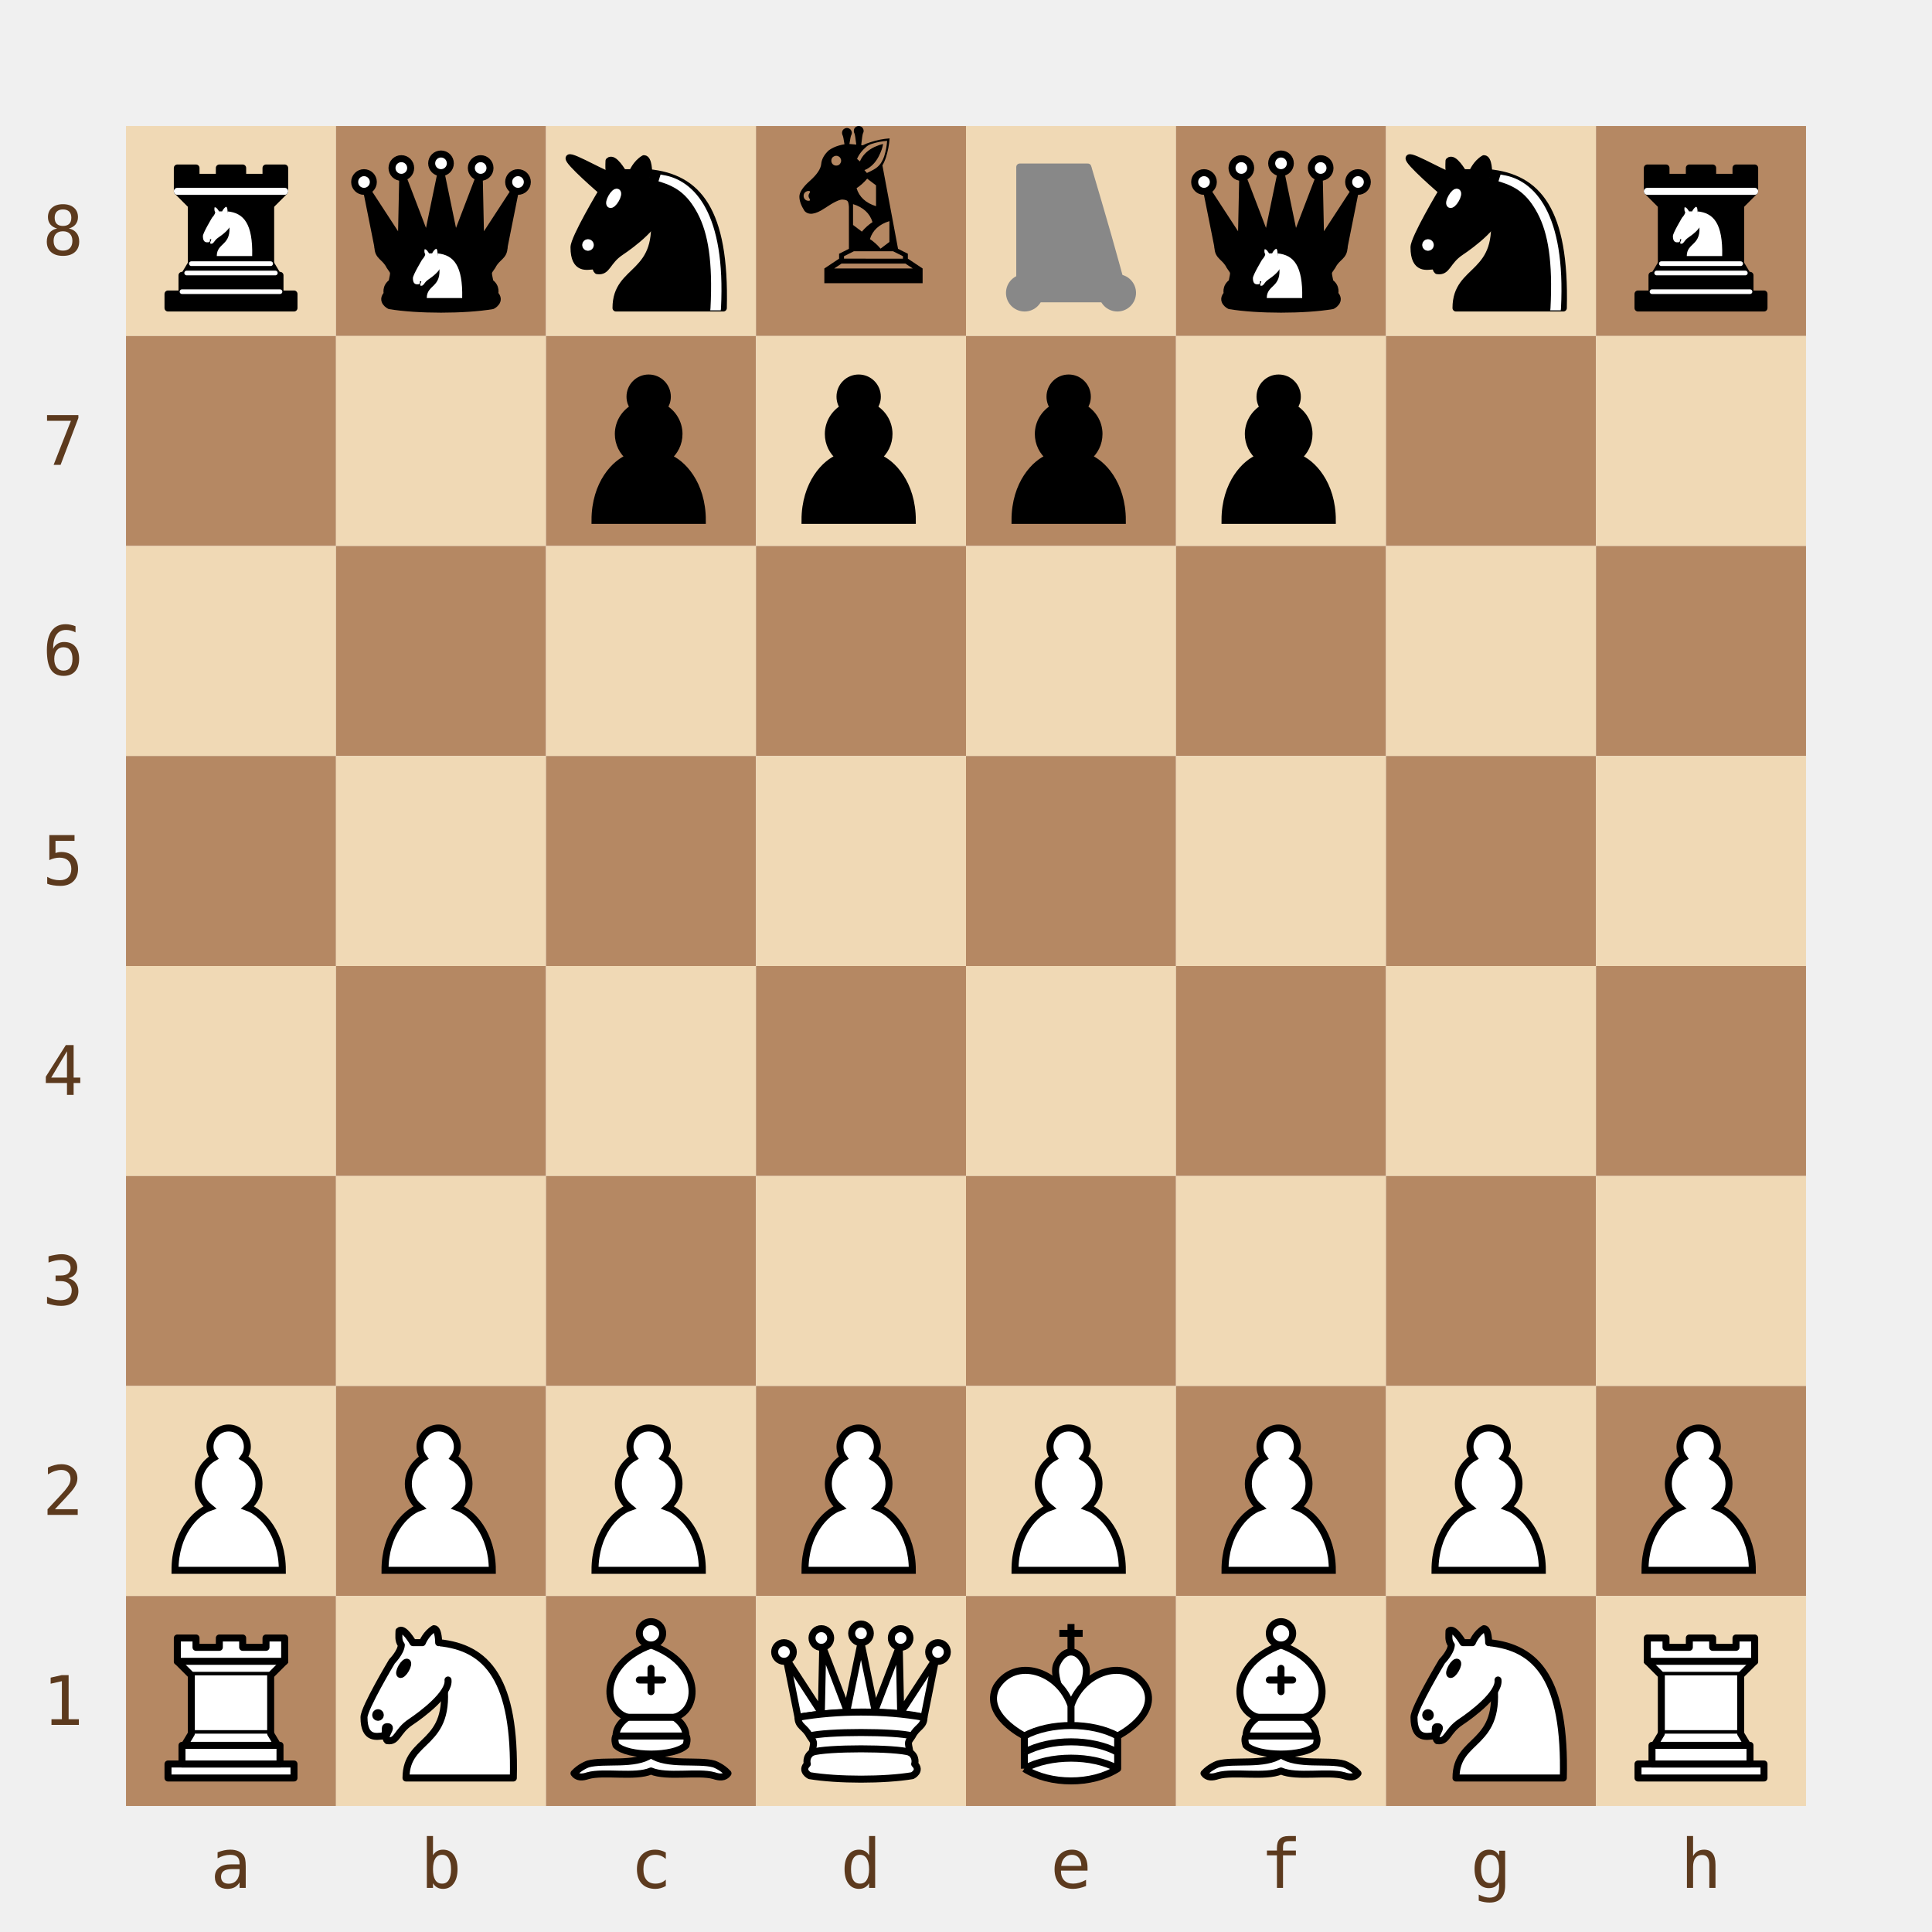
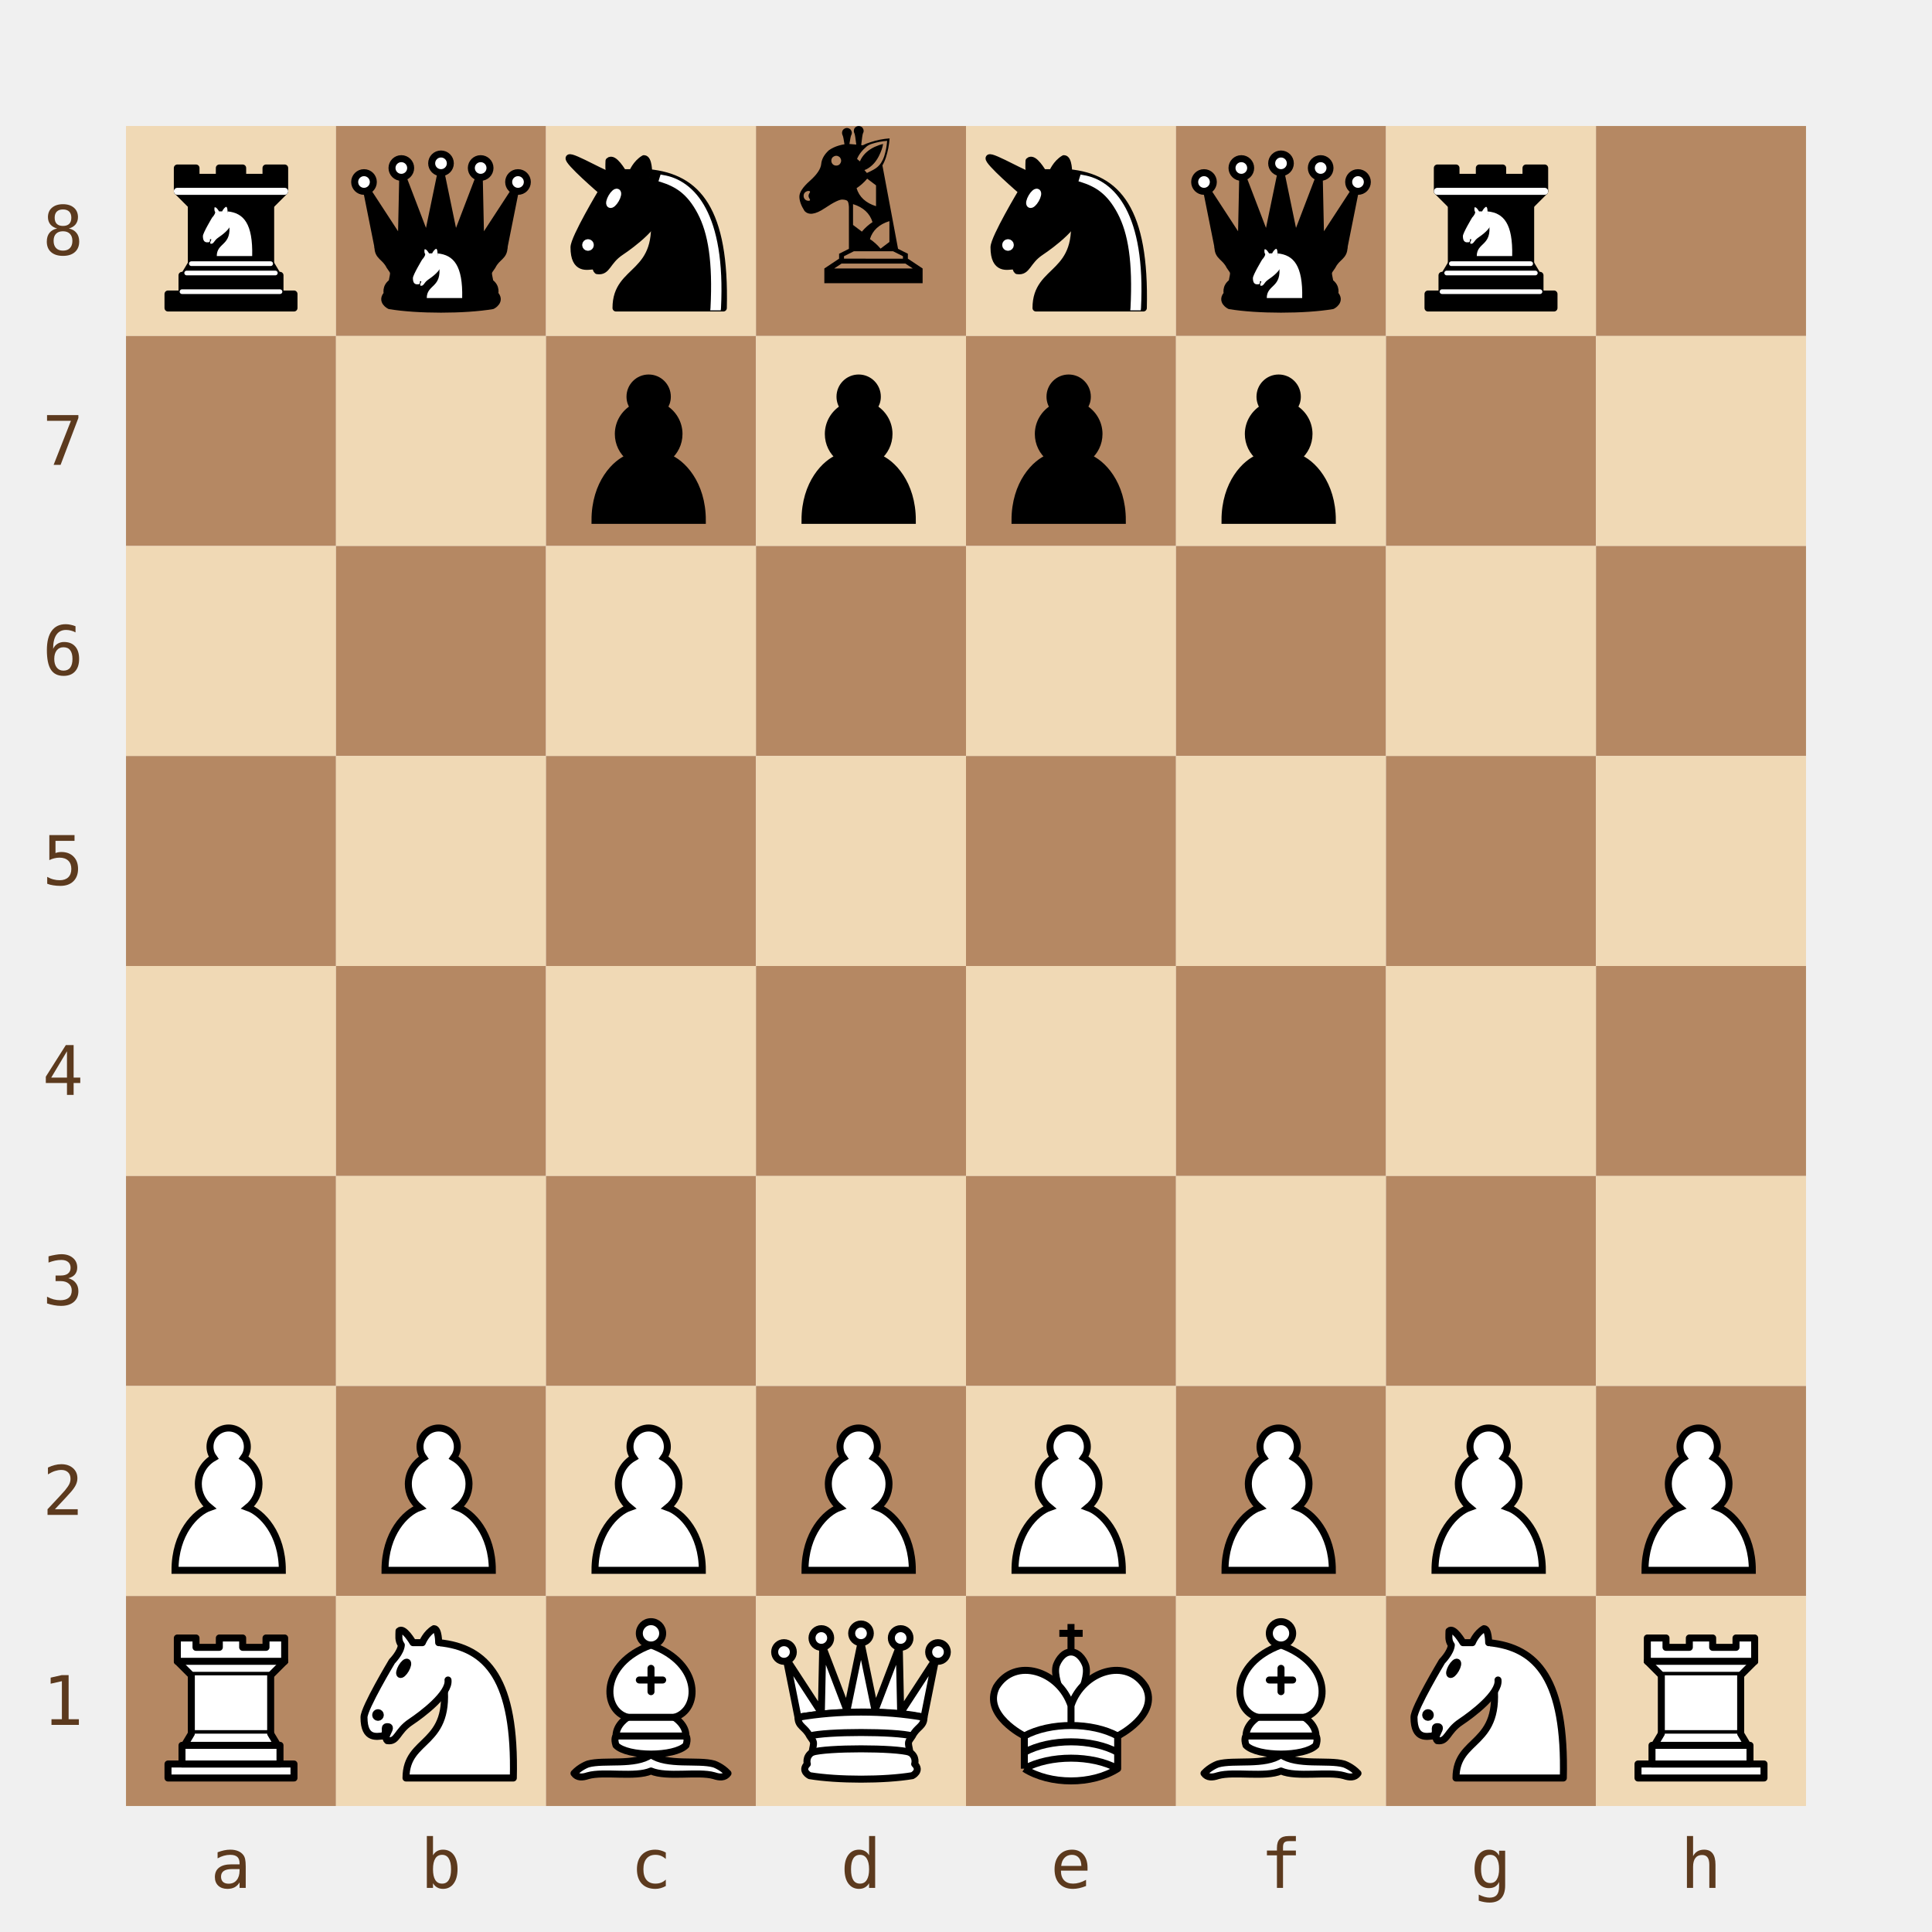
<svg xmlns="http://www.w3.org/2000/svg" viewBox="0 0 368 368" width="368" height="368">
  <defs>
    <symbol id="piece-mce-chess-bC" viewBox="0 0 45 45">
      <g style="fill:#000;stroke:#000;stroke-width:1.5;stroke-linecap:round;stroke-linejoin:round">
        <path d="M 9,39 L 36,39 L 36,36 L 9,36 L 9,39 z" />
        <path d="M 12,36 L 12,32 L 33,32 L 33,36 L 12,36 z" />
        <path d="M 11,14 L 11,9 L 15,9 L 15,11 L 20,11 L 20,9 L 25,9 L 25,11 L 30,11 L 30,9 L 34,9 L 34,14" />
        <path d="M 34,14 L 31,17 L 14,17 L 11,14" />
        <path d="M 31,17 L 31,29.5 L 14,29.5 L 14,17" />
        <path d="M 31,29.5 L 32.5,32 L 12.5,32 L 14,29.5" />
        <path d="M 11,14 L 34,14" style="fill:none;stroke:#fff;stroke-linejoin:miter" />
        <path d="M 12,35.5 L 33,35.5" style="fill:none;stroke:#fff;stroke-width:1" />
        <path d="M 13,31.5 L 32,31.5" style="fill:none;stroke:#fff;stroke-width:1" />
        <path d="M 14,29.5 L 31,29.5" style="fill:none;stroke:#fff;stroke-width:1" />
      </g>
      <g transform="translate(14.5,15) scale(0.33)">
        <path d="M 22,10 C 32.5,11 38.5,18 38,39 L 15,39 C 15,30 25,32.5 23,18" style="fill:#fff;stroke:none" />
        <path d="M 24,18 C 24.38,20.91 18.45,25.37 16,27 C 13,29 13.18,31.34 11,31 C 9.958,30.06 12.41,27.96 11,28 C 10,28 11.19,29.23 10,30 C 9,30 5.997,31 6,26 C 6,24 12,14 12,14 C 12,14 13.89,12.1 14,10.5 C 13.27,9.506 13.5,8.5 13.5,7.5 C 14.5,6.5 16.5,10 16.5,10 L 18.5,10 C 18.5,10 19.28,8.008 21,7 C 22,7 22,10 22,10" style="fill:#fff;stroke:none" />
      </g>
    </symbol>
    <symbol id="piece-mce-chess-bM" viewBox="0 0 45 45">
      <g style="fill:#000;stroke:#000;stroke-width:1.5;stroke-linejoin:round">
        <path d="M 9,26 C 17.5,24.5 30,24.5 36,26 L 38.5,13.5 L 31,25 L 30.7,10.9 L 25.5,24.5 L 22.5,10 L 19.5,24.5 L 14.3,10.9 L 14,25 L 6.5,13.5 L 9,26 z" />
        <path d="M 9,26 C 9,28 10.5,28 11.5,30 C 12.5,31.5 12.5,31 12,33.5 C 10.5,34.5 11,36 11,36 C 9.5,37.5 11.5,38.5 11.5,38.5 C 17.5,39.5 27.5,39.5 33.5,38.5 C 33.5,38.5 35.5,37.5 34,36 C 34,36 34.5,34.5 33,33.5 C 32.5,31 32.5,31.5 33.5,30 C 34.5,28 36,28 36,26 C 27.5,24.5 17.5,24.5 9,26 z" />
        <circle cx="6" cy="12" r="2" style="fill:#fff" />
        <circle cx="14" cy="9" r="2" style="fill:#fff" />
        <circle cx="22.5" cy="8" r="2" style="fill:#fff" />
        <circle cx="31" cy="9" r="2" style="fill:#fff" />
        <circle cx="39" cy="12" r="2" style="fill:#fff" />
      </g>
      <g transform="translate(14.5,24) scale(0.33)">
        <path d="M 22,10 C 32.5,11 38.5,18 38,39 L 15,39 C 15,30 25,32.5 23,18" style="fill:#fff;stroke:none" />
        <path d="M 24,18 C 24.38,20.91 18.45,25.37 16,27 C 13,29 13.18,31.34 11,31 C 9.958,30.06 12.41,27.96 11,28 C 10,28 11.19,29.23 10,30 C 9,30 5.997,31 6,26 C 6,24 12,14 12,14 C 12,14 13.89,12.1 14,10.5 C 13.27,9.506 13.5,8.5 13.5,7.5 C 14.5,6.5 16.5,10 16.5,10 L 18.5,10 C 18.5,10 19.28,8.008 21,7 C 22,7 22,10 22,10" style="fill:#fff;stroke:none" />
      </g>
    </symbol>
    <symbol id="piece-wikimedia-standard-Chess_Udt45" viewBox="0 0 45 45">
      <g>
        <g id="Head" style="opacity:1; fill:none; fill-opacity:1; fill-rule:evenodd; stroke:#000000; stroke-width:1.5; stroke-linecap:round;stroke-linejoin:round;stroke-miterlimit:4; stroke-dasharray:none; stroke-opacity:1;">
          <path id="Neck" d="M 22,10 C 32.5,11 38.5,18 38,39 L 15,39 C 15,30 25,32.5 23,18" style="fill:#000000; stroke:#000000;" />
          <path id="Face" fill="#000000" d="m24,18c0.38,2.91 -5.55,7.37 -8,9c-3,2 -2.82,4.34 -5,4c-1.042,-0.94 1.41,-3.04 0,-3c-1,0 0.19,1.23 -1,2c-1,0 -4,1 -4,-4c0,-2 6,-12 6,-12c0,0 -7.527,-6.475 -7.041,-7.15c0.486,-0.675 8.986,4.45 9.041,3.65c-0.73,-0.994 -0.5,-2 -0.5,-3c1,-1 3,2.5 3,2.5l2,0c0,0 0.78,-1.992 2.5,-3c1,0 1,3 1,3" style="fill:#000000; stroke:#000000;" />
          <path id="Nose" d="M 9.5 25.5 A 0.5 0.5 0 1 1 8.5,25.5 A 0.5 0.5 0 1 1 9.5 25.5 z" style="fill:#ffffff; stroke:#ffffff;" />
          <path id="Eye" d="M 15 15.5 A 0.5 1.5 0 1 1  14,15.5 A 0.5 1.5 0 1 1  15 15.5 z" transform="matrix(0.866,0.5,-0.5,0.866,9.693,-5.173)" style="fill:#ffffff; stroke:#ffffff;" />
          <path id="Mane" d="M 24.55,10.4 L 24.1,11.85 L 24.6,12 C 27.75,13 30.25,14.49 32.5,18.75 C 34.75,23.01 35.75,29.06 35.25,39 L 35.2,39.5 L 37.45,39.5 L 37.5,39 C 38,28.94 36.62,22.15 34.25,17.66 C 31.88,13.17 28.46,11.02 25.06,10.5 L 24.55,10.4 z " style="fill:#ffffff; stroke:none;" />
        </g>
      </g>
    </symbol>
    <symbol id="piece-wikimedia-fairy-Black_chess_giraffe" viewBox="0 0 12 12">
      <path d="m8.959 8.142-.421-.28h-3.65l-.421.28Zm-.562-.561v-.14l-.561-.282H5.59l-.562.281v.14ZM4.304 1.982q0 .073.034.14.039.068.106.107.068.034.14.034.074 0 .141-.034.067-.04.101-.106.04-.068.04-.14 0-.074-.04-.141-.034-.068-.1-.101-.068-.04-.141-.04-.073 0-.14.04-.068.033-.107.1-.034.068-.034.141zM2.72 3.992q0 .073.034.14.04.068.107.108.067.033.14.033.073 0 .084-.033.012-.04-.039-.107-.045-.068-.045-.14 0-.074.045-.14.05-.068.04-.102-.012-.04-.085-.04-.073 0-.14.04-.068.034-.107.101-.034.067-.034.14zm4.504-1.74.893 4.767.561.28v.282l.843.561v.842H3.905v-.842l.843-.561V7.3l.561-.281V4.621q-.017-.27-.084-.337-.068-.067-.264-.078-.242-.04-1.045.5-.797.533-1.145.146-.292-.455-.292-.82 0-.365.6-.899.607-.539.647-.96.039-.421.438-.786.258-.18.572-.27.169-.05.32-.073Q4.99.601 4.95.534q-.034-.068-.034-.14 0-.074.034-.141.039-.068.106-.101.068-.04.14-.04.074 0 .141.04.068.033.101.1.04.068.04.141 0 .073-.04.14-.033.068-.1.495.128.005.392.033-.067-.572-.106-.64Q5.59.354 5.59.281q0-.073.034-.14.039-.068.106-.102Q5.798 0 5.87 0q.074 0 .141.04.067.033.101.1.04.068.04.14 0 .074-.04.141-.034.068-.101.668l.09.012q.208-.107.455-.18.522-.174 1.078-.213-.04.555-.208 1.083-.079.247-.202.46Zm.27-1.404q-.455.034-.882.174-.152.045-.28.14-.405.343-.557.72l.163.14q.034-.08.067-.14.242-.433.77-.686.27-.123.488-.168-.04.286-.241.69-.253.5-.685.741-.062.029-.14.062l.14.163q.426-.19.59-.331.162-.14.246-.292.096-.152.152-.326.135-.432.168-.887Zm-.837 4.644q-.23-.753-1.112-1.028v1.19l.505.382q.275-.325.607-.544Zm-.146.971q.331.22.606.545l.506-.382v-1.19Q6.74 5.71 6.51 6.463Zm-.764-2.909q.23.753 1.112 1.028v-1.19l-.505-.382q-.276.325-.607.544Z" style="font-size:11.5px;line-height:0;font-family:Quivira;stroke-width:.15;stroke-linecap:square;stroke-linejoin:bevel;paint-order:markers stroke fill" />
-     </symbol>
-     <symbol id="piece-playstrategy-mono-tower" viewBox="0 0 12.7 12.7">
-       <defs>
-         <linearGradient id="0" x1="21.376" x2="77.64" gradientUnits="userSpaceOnUse">
-           <stop stop-color="#fff" id="stop1711" />
-           <stop offset="1" stop-color="#fff" stop-opacity="0" id="stop1713" />
-         </linearGradient>
-       </defs>
-       <g id="g2346" transform="matrix(0.2156185,0,0,0.2156185,-9.238278,1.044696)" style="fill:#888888;fill-opacity:1;stroke-width:1.963;stroke-miterlimit:4;stroke-dasharray:none;stroke:#888888;stroke-opacity:1">
-         <path style="fill:#888888;fill-opacity:1;stroke:#888888;stroke-width:1.963;stroke-linecap:butt;stroke-linejoin:round;stroke-miterlimit:4;stroke-dasharray:none;stroke-opacity:1" d="M 77.012,6.665 H 57.922 V 43.633 H 87.464 C 84.801,33.069 80.963,19.99 77.012,6.665 Z" id="path1728" />
-         <circle style="fill:#888888;fill-opacity:1;stroke:#888888;stroke-width:1.963;stroke-miterlimit:4;stroke-dasharray:none;stroke-opacity:1" id="circle2293" cx="85.308" cy="41.959" r="4.241" />
-         <path style="fill:#888888;fill-opacity:1;stroke:#888888;stroke-width:1.963;stroke-linecap:butt;stroke-linejoin:miter;stroke-miterlimit:4;stroke-dasharray:none;stroke-opacity:1" d="M 77.012,6.665 V 43.899" id="path2295" />
-         <path style="fill:#888888;fill-opacity:1;stroke:#888888;stroke-width:1.963;stroke-linecap:butt;stroke-linejoin:miter;stroke-miterlimit:4;stroke-dasharray:none;stroke-opacity:1" d="M 58.216,25.299 H 82.677" id="path2297" />
-         <path style="fill:#888888;fill-opacity:1;stroke:#888888;stroke-width:1.963;stroke-linecap:butt;stroke-linejoin:miter;stroke-miterlimit:4;stroke-dasharray:none;stroke-opacity:1" d="M 57.922,43.633 77.027,25.655" id="path2299" />
-         <circle style="fill:#888888;fill-opacity:1;stroke:#888888;stroke-width:1.963;stroke-miterlimit:4;stroke-dasharray:none;stroke-opacity:1" id="path2291" cx="59.282" cy="41.959" r="4.241" />
-         <path style="fill:#888888;fill-opacity:1;stroke:#888888;stroke-width:1.963;stroke-linecap:butt;stroke-linejoin:miter;stroke-miterlimit:4;stroke-dasharray:none;stroke-opacity:1" d="M 57.922,6.684 77.027,25.655" id="path2303" />
-       </g>
    </symbol>
    <symbol id="piece-mce-chess-bP" viewBox="0 0 45 45">
      <path d="M 22,9 C 19.79,9 18,10.79 18,13 C 18,13.89 18.29,14.71 18.78,15.38 C 16.83,16.5 15.5,18.59 15.5,21 C 15.5,23.03 16.44,24.84 17.91,26.03 C 14.91,27.09 10.5,31.58 10.5,39.5 L 33.5,39.5 C 33.5,31.58 29.09,27.09 26.09,26.03 C 27.56,24.84 28.5,23.03 28.5,21 C 28.5,18.59 27.17,16.5 25.22,15.38 C 25.71,14.71 26,13.89 26,13 C 26,10.79 24.21,9 22,9 z" style="fill:#000;stroke:#000;stroke-width:1.5;stroke-linecap:round" />
    </symbol>
    <symbol id="piece-mce-chess-wP" viewBox="0 0 45 45">
      <path d="M 22,9 C 19.79,9 18,10.79 18,13 C 18,13.89 18.29,14.71 18.78,15.38 C 16.83,16.5 15.5,18.59 15.5,21 C 15.5,23.03 16.44,24.84 17.91,26.03 C 14.91,27.09 10.5,31.58 10.5,39.5 L 33.5,39.5 C 33.5,31.58 29.09,27.09 26.09,26.03 C 27.56,24.84 28.5,23.03 28.5,21 C 28.5,18.59 27.17,16.5 25.22,15.38 C 25.71,14.71 26,13.89 26,13 C 26,10.79 24.21,9 22,9 z" style="fill:#fff;stroke:#000;stroke-width:1.5;stroke-linecap:round" />
    </symbol>
    <symbol id="piece-mce-chess-wR" viewBox="0 0 45 45">
      <g style="fill:#fff;stroke:#000;stroke-width:1.5;stroke-linecap:round;stroke-linejoin:round">
        <path d="M 9,39 L 36,39 L 36,36 L 9,36 L 9,39 z" />
        <path d="M 12,36 L 12,32 L 33,32 L 33,36 L 12,36 z" />
        <path d="M 11,14 L 11,9 L 15,9 L 15,11 L 20,11 L 20,9 L 25,9 L 25,11 L 30,11 L 30,9 L 34,9 L 34,14" />
        <path d="M 34,14 L 31,17 L 14,17 L 11,14" />
        <path d="M 31,17 L 31,29.5 L 14,29.5 L 14,17" />
        <path d="M 31,29.5 L 32.5,32 L 12.5,32 L 14,29.5" />
        <path d="M 11,14 L 34,14" style="fill:none" />
      </g>
    </symbol>
    <symbol id="piece-mce-chess-wN" viewBox="0 0 45 45">
      <g style="fill:none;stroke:#000;stroke-width:1.5;stroke-linecap:round;stroke-linejoin:round">
        <path d="M 22,10 C 32.5,11 38.5,18 38,39 L 15,39 C 15,30 25,32.5 23,18" style="fill:#fff" />
        <path d="M 24,18 C 24.38,20.91 18.45,25.37 16,27 C 13,29 13.18,31.34 11,31 C 9.958,30.06 12.41,27.96 11,28 C 10,28 11.19,29.23 10,30 C 9,30 5.997,31 6,26 C 6,24 12,14 12,14 C 12,14 13.89,12.1 14,10.5 C 13.27,9.506 13.5,8.5 13.5,7.5 C 14.5,6.5 16.5,10 16.5,10 L 18.5,10 C 18.5,10 19.28,8.008 21,7 C 22,7 22,10 22,10" style="fill:#fff" />
        <path d="M 9.5,25.5 A 0.5,0.5 0 1 1 8.5,25.5 A 0.5,0.5 0 1 1 9.5,25.5 z" style="fill:#000" />
        <path d="M 15,15.5 A 0.5,1.5 0 1 1 14,15.5 A 0.5,1.5 0 1 1 15,15.5 z" transform="matrix(0.866,0.5,-0.5,0.866,9.693,-5.173)" style="fill:#000" />
      </g>
    </symbol>
    <symbol id="piece-mce-chess-wB" viewBox="0 0 45 45">
      <g style="fill:none;stroke:#000;stroke-width:1.5;stroke-linecap:round;stroke-linejoin:round">
        <g style="fill:#fff;stroke-linecap:butt">
          <path d="M 9,36 C 12.39,35.03 19.11,36.43 22.5,34 C 25.89,36.43 32.61,35.03 36,36 C 36,36 37.65,36.54 39,38 C 38.32,38.97 37.2,38.91 36,38.5 C 32.61,37.53 25.89,38.96 22.5,37.5 C 19.11,38.96 12.39,37.53 9,38.5 C 7.8,38.91 6.68,38.97 6,38 C 7.35,36.54 9,36 9,36 z" />
          <path d="M 15,32 C 17.5,34.5 27.5,34.5 30,32 C 30.5,30.5 30,30 30,30 C 30,27.5 27.5,26 27.5,26 C 33,24.5 33.5,14.5 22.5,10.5 C 11.5,14.5 12,24.5 17.5,26 C 17.5,26 15,27.5 15,30 C 15,30 14.5,30.5 15,32 z" />
          <path d="M 25,8 A 2.5,2.5 0 1 1 20,8 A 2.5,2.5 0 1 1 25,8 z" />
        </g>
        <path d="M 17.5,26 L 27.5,26 M 15,30 L 30,30 M 22.5,15.5 L 22.5,20.5 M 20,18 L 25,18" style="fill:none;stroke:#000;stroke-linejoin:miter" />
      </g>
    </symbol>
    <symbol id="piece-mce-chess-wQ" viewBox="0 0 45 45">
      <g style="fill:#fff;stroke:#000;stroke-width:1.5;stroke-linejoin:round">
        <path d="M 9,26 C 17.5,24.5 30,24.5 36,26 L 38.5,13.5 L 31,25 L 30.7,10.9 L 25.5,24.5 L 22.5,10 L 19.5,24.5 L 14.3,10.9 L 14,25 L 6.5,13.5 L 9,26 z" />
        <path d="M 9,26 C 9,28 10.5,28 11.5,30 C 12.5,31.5 12.5,31 12,33.5 C 10.5,34.5 11,36 11,36 C 9.5,37.5 11.5,38.5 11.5,38.5 C 17.5,39.5 27.5,39.5 33.5,38.5 C 33.5,38.5 35.5,37.5 34,36 C 34,36 34.5,34.5 33,33.5 C 32.5,31 32.5,31.5 33.5,30 C 34.5,28 36,28 36,26 C 27.5,24.5 17.5,24.5 9,26 z" />
        <path d="M 11.5,30 C 15,29 30,29 33.5,30" style="fill:none" />
        <path d="M 12,33.5 C 15,32.5 30,32.5 33,33.5" style="fill:none" />
        <circle cx="6" cy="12" r="2" />
        <circle cx="14" cy="9" r="2" />
        <circle cx="22.5" cy="8" r="2" />
        <circle cx="31" cy="9" r="2" />
        <circle cx="39" cy="12" r="2" />
      </g>
    </symbol>
    <symbol id="piece-mce-chess-wK" viewBox="0 0 45 45">
      <g style="fill:#fff;stroke:#000;stroke-width:1.5;stroke-linejoin:round">
        <path d="M 22.5,11.63 L 22.5,6" style="fill:none;stroke-linejoin:miter" />
        <path d="M 20,8 L 25,8" style="fill:none;stroke-linejoin:miter" />
        <path d="M 22.5,25 C 22.5,25 27,17.5 25.5,14.5 C 25.5,14.5 24.5,12 22.5,12 C 20.5,12 19.5,14.5 19.5,14.5 C 18,17.5 22.5,25 22.5,25" />
        <path d="M 12.5,37 C 18,40.5 27,40.5 32.5,37 L 32.5,30 C 32.5,30 41.5,25.5 38.5,19.5 C 34.5,13 25,16 22.5,23.5 L 22.5,27 L 22.5,23.5 C 20,16 10.5,13 6.5,19.5 C 3.5,25.5 12.5,30 12.5,30 L 12.5,37" />
        <path d="M 12.5,30 C 18,27 27,27 32.5,30" />
        <path d="M 12.5,33.5 C 18,30.5 27,30.5 32.5,33.5" />
        <path d="M 12.5,37 C 18,34 27,34 32.5,37" />
      </g>
    </symbol>
  </defs>
  <rect x="24" y="24" width="40" height="40" fill="#f0d9b5" data-sq="a8" class="board-cell" />
  <rect x="64" y="24" width="40" height="40" fill="#b58863" data-sq="b8" class="board-cell" />
  <rect x="104" y="24" width="40" height="40" fill="#f0d9b5" data-sq="c8" class="board-cell" />
  <rect x="144" y="24" width="40" height="40" fill="#b58863" data-sq="d8" class="board-cell" />
  <rect x="184" y="24" width="40" height="40" fill="#f0d9b5" data-sq="e8" class="board-cell" />
  <rect x="224" y="24" width="40" height="40" fill="#b58863" data-sq="f8" class="board-cell" />
  <rect x="264" y="24" width="40" height="40" fill="#f0d9b5" data-sq="g8" class="board-cell" />
  <rect x="304" y="24" width="40" height="40" fill="#b58863" data-sq="h8" class="board-cell" />
  <rect x="24" y="64" width="40" height="40" fill="#b58863" data-sq="a7" class="board-cell" />
  <rect x="64" y="64" width="40" height="40" fill="#f0d9b5" data-sq="b7" class="board-cell" />
  <rect x="104" y="64" width="40" height="40" fill="#b58863" data-sq="c7" class="board-cell" />
  <rect x="144" y="64" width="40" height="40" fill="#f0d9b5" data-sq="d7" class="board-cell" />
  <rect x="184" y="64" width="40" height="40" fill="#b58863" data-sq="e7" class="board-cell" />
  <rect x="224" y="64" width="40" height="40" fill="#f0d9b5" data-sq="f7" class="board-cell" />
  <rect x="264" y="64" width="40" height="40" fill="#b58863" data-sq="g7" class="board-cell" />
  <rect x="304" y="64" width="40" height="40" fill="#f0d9b5" data-sq="h7" class="board-cell" />
  <rect x="24" y="104" width="40" height="40" fill="#f0d9b5" data-sq="a6" class="board-cell" />
  <rect x="64" y="104" width="40" height="40" fill="#b58863" data-sq="b6" class="board-cell" />
  <rect x="104" y="104" width="40" height="40" fill="#f0d9b5" data-sq="c6" class="board-cell" />
  <rect x="144" y="104" width="40" height="40" fill="#b58863" data-sq="d6" class="board-cell" />
  <rect x="184" y="104" width="40" height="40" fill="#f0d9b5" data-sq="e6" class="board-cell" />
  <rect x="224" y="104" width="40" height="40" fill="#b58863" data-sq="f6" class="board-cell" />
  <rect x="264" y="104" width="40" height="40" fill="#f0d9b5" data-sq="g6" class="board-cell" />
  <rect x="304" y="104" width="40" height="40" fill="#b58863" data-sq="h6" class="board-cell" />
  <rect x="24" y="144" width="40" height="40" fill="#b58863" data-sq="a5" class="board-cell" />
  <rect x="64" y="144" width="40" height="40" fill="#f0d9b5" data-sq="b5" class="board-cell" />
  <rect x="104" y="144" width="40" height="40" fill="#b58863" data-sq="c5" class="board-cell" />
  <rect x="144" y="144" width="40" height="40" fill="#f0d9b5" data-sq="d5" class="board-cell" />
  <rect x="184" y="144" width="40" height="40" fill="#b58863" data-sq="e5" class="board-cell" />
  <rect x="224" y="144" width="40" height="40" fill="#f0d9b5" data-sq="f5" class="board-cell" />
  <rect x="264" y="144" width="40" height="40" fill="#b58863" data-sq="g5" class="board-cell" />
  <rect x="304" y="144" width="40" height="40" fill="#f0d9b5" data-sq="h5" class="board-cell" />
  <rect x="24" y="184" width="40" height="40" fill="#f0d9b5" data-sq="a4" class="board-cell" />
  <rect x="64" y="184" width="40" height="40" fill="#b58863" data-sq="b4" class="board-cell" />
  <rect x="104" y="184" width="40" height="40" fill="#f0d9b5" data-sq="c4" class="board-cell" />
  <rect x="144" y="184" width="40" height="40" fill="#b58863" data-sq="d4" class="board-cell" />
  <rect x="184" y="184" width="40" height="40" fill="#f0d9b5" data-sq="e4" class="board-cell" />
  <rect x="224" y="184" width="40" height="40" fill="#b58863" data-sq="f4" class="board-cell" />
  <rect x="264" y="184" width="40" height="40" fill="#f0d9b5" data-sq="g4" class="board-cell" />
  <rect x="304" y="184" width="40" height="40" fill="#b58863" data-sq="h4" class="board-cell" />
  <rect x="24" y="224" width="40" height="40" fill="#b58863" data-sq="a3" class="board-cell" />
  <rect x="64" y="224" width="40" height="40" fill="#f0d9b5" data-sq="b3" class="board-cell" />
  <rect x="104" y="224" width="40" height="40" fill="#b58863" data-sq="c3" class="board-cell" />
  <rect x="144" y="224" width="40" height="40" fill="#f0d9b5" data-sq="d3" class="board-cell" />
  <rect x="184" y="224" width="40" height="40" fill="#b58863" data-sq="e3" class="board-cell" />
  <rect x="224" y="224" width="40" height="40" fill="#f0d9b5" data-sq="f3" class="board-cell" />
  <rect x="264" y="224" width="40" height="40" fill="#b58863" data-sq="g3" class="board-cell" />
  <rect x="304" y="224" width="40" height="40" fill="#f0d9b5" data-sq="h3" class="board-cell" />
  <rect x="24" y="264" width="40" height="40" fill="#f0d9b5" data-sq="a2" class="board-cell" />
  <rect x="64" y="264" width="40" height="40" fill="#b58863" data-sq="b2" class="board-cell" />
  <rect x="104" y="264" width="40" height="40" fill="#f0d9b5" data-sq="c2" class="board-cell" />
  <rect x="144" y="264" width="40" height="40" fill="#b58863" data-sq="d2" class="board-cell" />
  <rect x="184" y="264" width="40" height="40" fill="#f0d9b5" data-sq="e2" class="board-cell" />
  <rect x="224" y="264" width="40" height="40" fill="#b58863" data-sq="f2" class="board-cell" />
  <rect x="264" y="264" width="40" height="40" fill="#f0d9b5" data-sq="g2" class="board-cell" />
  <rect x="304" y="264" width="40" height="40" fill="#b58863" data-sq="h2" class="board-cell" />
  <rect x="24" y="304" width="40" height="40" fill="#b58863" data-sq="a1" class="board-cell" />
  <rect x="64" y="304" width="40" height="40" fill="#f0d9b5" data-sq="b1" class="board-cell" />
  <rect x="104" y="304" width="40" height="40" fill="#b58863" data-sq="c1" class="board-cell" />
  <rect x="144" y="304" width="40" height="40" fill="#f0d9b5" data-sq="d1" class="board-cell" />
  <rect x="184" y="304" width="40" height="40" fill="#b58863" data-sq="e1" class="board-cell" />
  <rect x="224" y="304" width="40" height="40" fill="#f0d9b5" data-sq="f1" class="board-cell" />
  <rect x="264" y="304" width="40" height="40" fill="#b58863" data-sq="g1" class="board-cell" />
  <rect x="304" y="304" width="40" height="40" fill="#f0d9b5" data-sq="h1" class="board-cell" />
  <g pointer-events="none">
    <use href="#piece-mce-chess-bC" x="24" y="24" width="40" height="40" />
    <use href="#piece-mce-chess-bM" x="64" y="24" width="40" height="40" />
    <use href="#piece-wikimedia-standard-Chess_Udt45" x="104" y="24" width="40" height="40" />
    <use href="#piece-wikimedia-fairy-Black_chess_giraffe" x="144" y="24" width="40" height="40" />
-     <use href="#piece-playstrategy-mono-tower" x="184" y="24" width="40" height="40" />
+     <use href="#piece-wikimedia-standard-Chess_Udt45" x="184" y="24" width="40" height="40" />
    <use href="#piece-mce-chess-bM" x="224" y="24" width="40" height="40" />
-     <use href="#piece-wikimedia-standard-Chess_Udt45" x="264" y="24" width="40" height="40" />
-     <use href="#piece-mce-chess-bC" x="304" y="24" width="40" height="40" />
+     <use href="#piece-mce-chess-bC" x="264" y="24" width="40" height="40" />
    <use href="#piece-mce-chess-bP" x="104" y="64" width="40" height="40" />
    <use href="#piece-mce-chess-bP" x="144" y="64" width="40" height="40" />
    <use href="#piece-mce-chess-bP" x="184" y="64" width="40" height="40" />
    <use href="#piece-mce-chess-bP" x="224" y="64" width="40" height="40" />
    <use href="#piece-mce-chess-wP" x="24" y="264" width="40" height="40" />
    <use href="#piece-mce-chess-wP" x="64" y="264" width="40" height="40" />
    <use href="#piece-mce-chess-wP" x="104" y="264" width="40" height="40" />
    <use href="#piece-mce-chess-wP" x="144" y="264" width="40" height="40" />
    <use href="#piece-mce-chess-wP" x="184" y="264" width="40" height="40" />
    <use href="#piece-mce-chess-wP" x="224" y="264" width="40" height="40" />
    <use href="#piece-mce-chess-wP" x="264" y="264" width="40" height="40" />
    <use href="#piece-mce-chess-wP" x="304" y="264" width="40" height="40" />
    <use href="#piece-mce-chess-wR" x="24" y="304" width="40" height="40" />
    <use href="#piece-mce-chess-wN" x="64" y="304" width="40" height="40" />
    <use href="#piece-mce-chess-wB" x="104" y="304" width="40" height="40" />
    <use href="#piece-mce-chess-wQ" x="144" y="304" width="40" height="40" />
    <use href="#piece-mce-chess-wK" x="184" y="304" width="40" height="40" />
    <use href="#piece-mce-chess-wB" x="224" y="304" width="40" height="40" />
    <use href="#piece-mce-chess-wN" x="264" y="304" width="40" height="40" />
    <use href="#piece-mce-chess-wR" x="304" y="304" width="40" height="40" />
  </g>
  <text x="44" y="359.6" text-anchor="middle" font-size="13" fill="#5c3a1e" font-family="monospace" pointer-events="none">a</text>
  <text x="84" y="359.6" text-anchor="middle" font-size="13" fill="#5c3a1e" font-family="monospace" pointer-events="none">b</text>
  <text x="124" y="359.6" text-anchor="middle" font-size="13" fill="#5c3a1e" font-family="monospace" pointer-events="none">c</text>
  <text x="164" y="359.6" text-anchor="middle" font-size="13" fill="#5c3a1e" font-family="monospace" pointer-events="none">d</text>
  <text x="204" y="359.6" text-anchor="middle" font-size="13" fill="#5c3a1e" font-family="monospace" pointer-events="none">e</text>
  <text x="244" y="359.6" text-anchor="middle" font-size="13" fill="#5c3a1e" font-family="monospace" pointer-events="none">f</text>
  <text x="284" y="359.6" text-anchor="middle" font-size="13" fill="#5c3a1e" font-family="monospace" pointer-events="none">g</text>
  <text x="324" y="359.6" text-anchor="middle" font-size="13" fill="#5c3a1e" font-family="monospace" pointer-events="none">h</text>
  <text x="12" y="48.55" text-anchor="middle" font-size="13" fill="#5c3a1e" font-family="monospace" pointer-events="none">8</text>
  <text x="12" y="88.55" text-anchor="middle" font-size="13" fill="#5c3a1e" font-family="monospace" pointer-events="none">7</text>
  <text x="12" y="128.55" text-anchor="middle" font-size="13" fill="#5c3a1e" font-family="monospace" pointer-events="none">6</text>
  <text x="12" y="168.55" text-anchor="middle" font-size="13" fill="#5c3a1e" font-family="monospace" pointer-events="none">5</text>
  <text x="12" y="208.55" text-anchor="middle" font-size="13" fill="#5c3a1e" font-family="monospace" pointer-events="none">4</text>
  <text x="12" y="248.55" text-anchor="middle" font-size="13" fill="#5c3a1e" font-family="monospace" pointer-events="none">3</text>
  <text x="12" y="288.55" text-anchor="middle" font-size="13" fill="#5c3a1e" font-family="monospace" pointer-events="none">2</text>
  <text x="12" y="328.55" text-anchor="middle" font-size="13" fill="#5c3a1e" font-family="monospace" pointer-events="none">1</text>
</svg>
